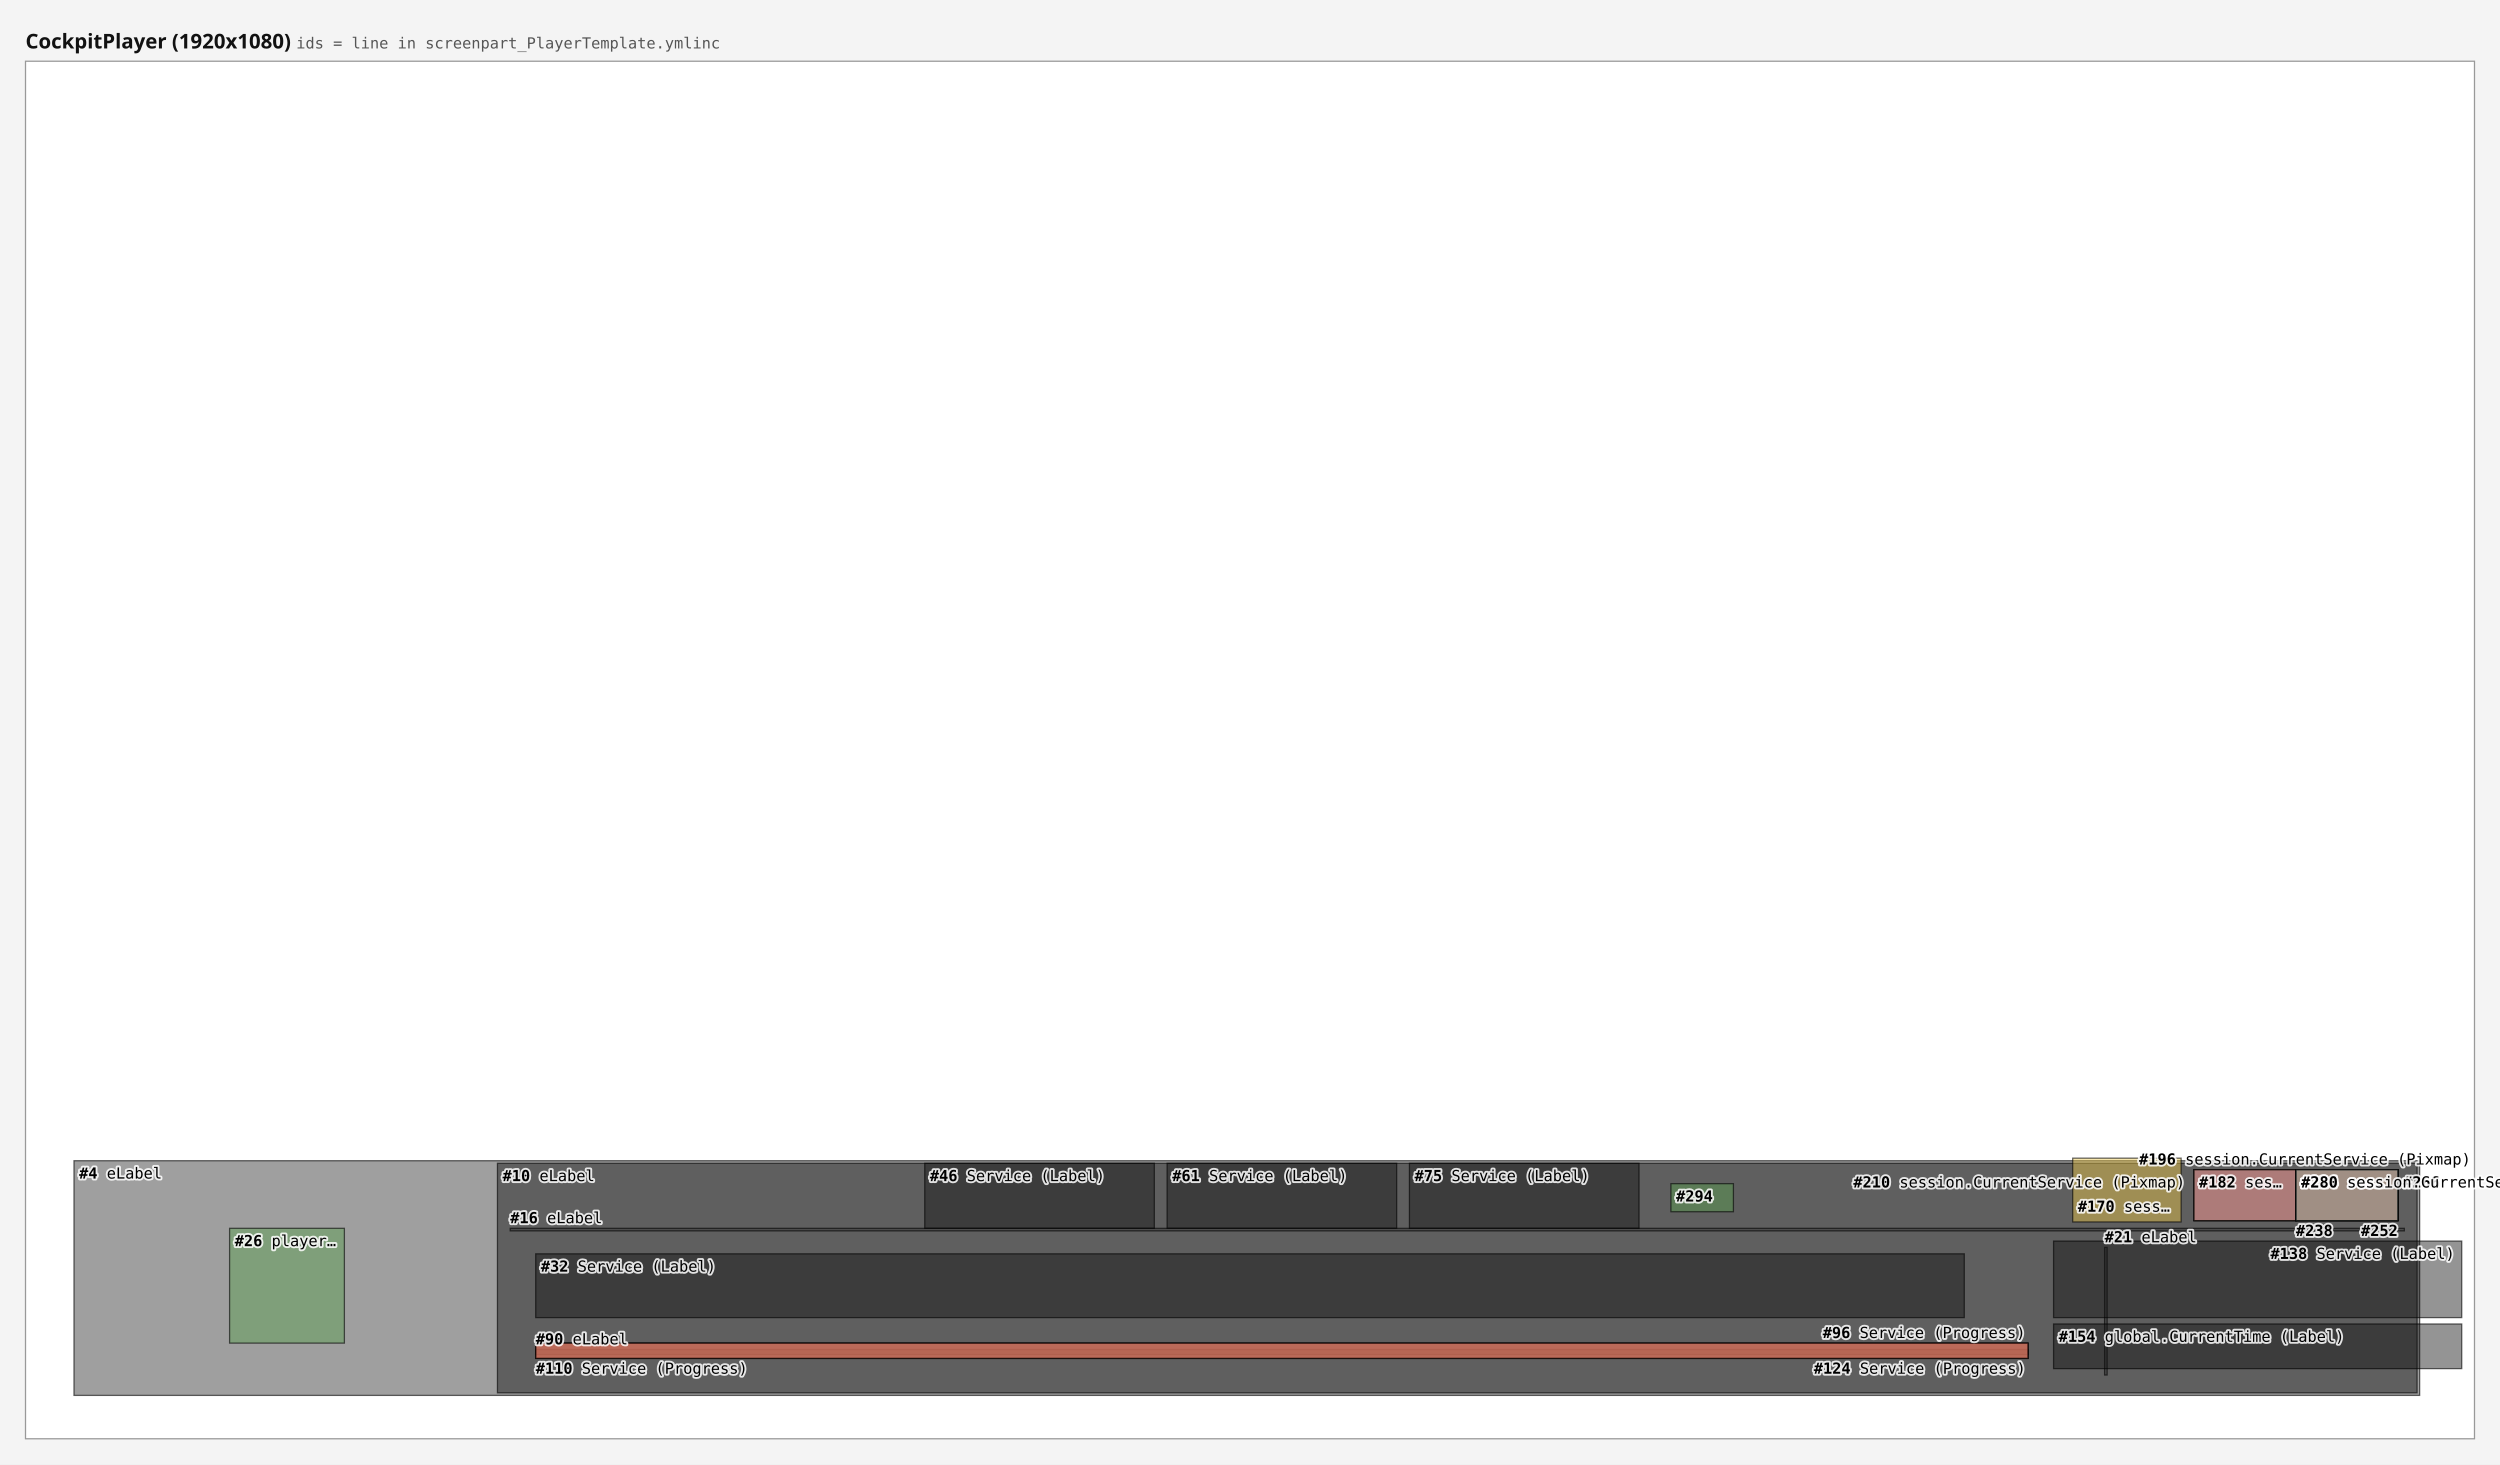
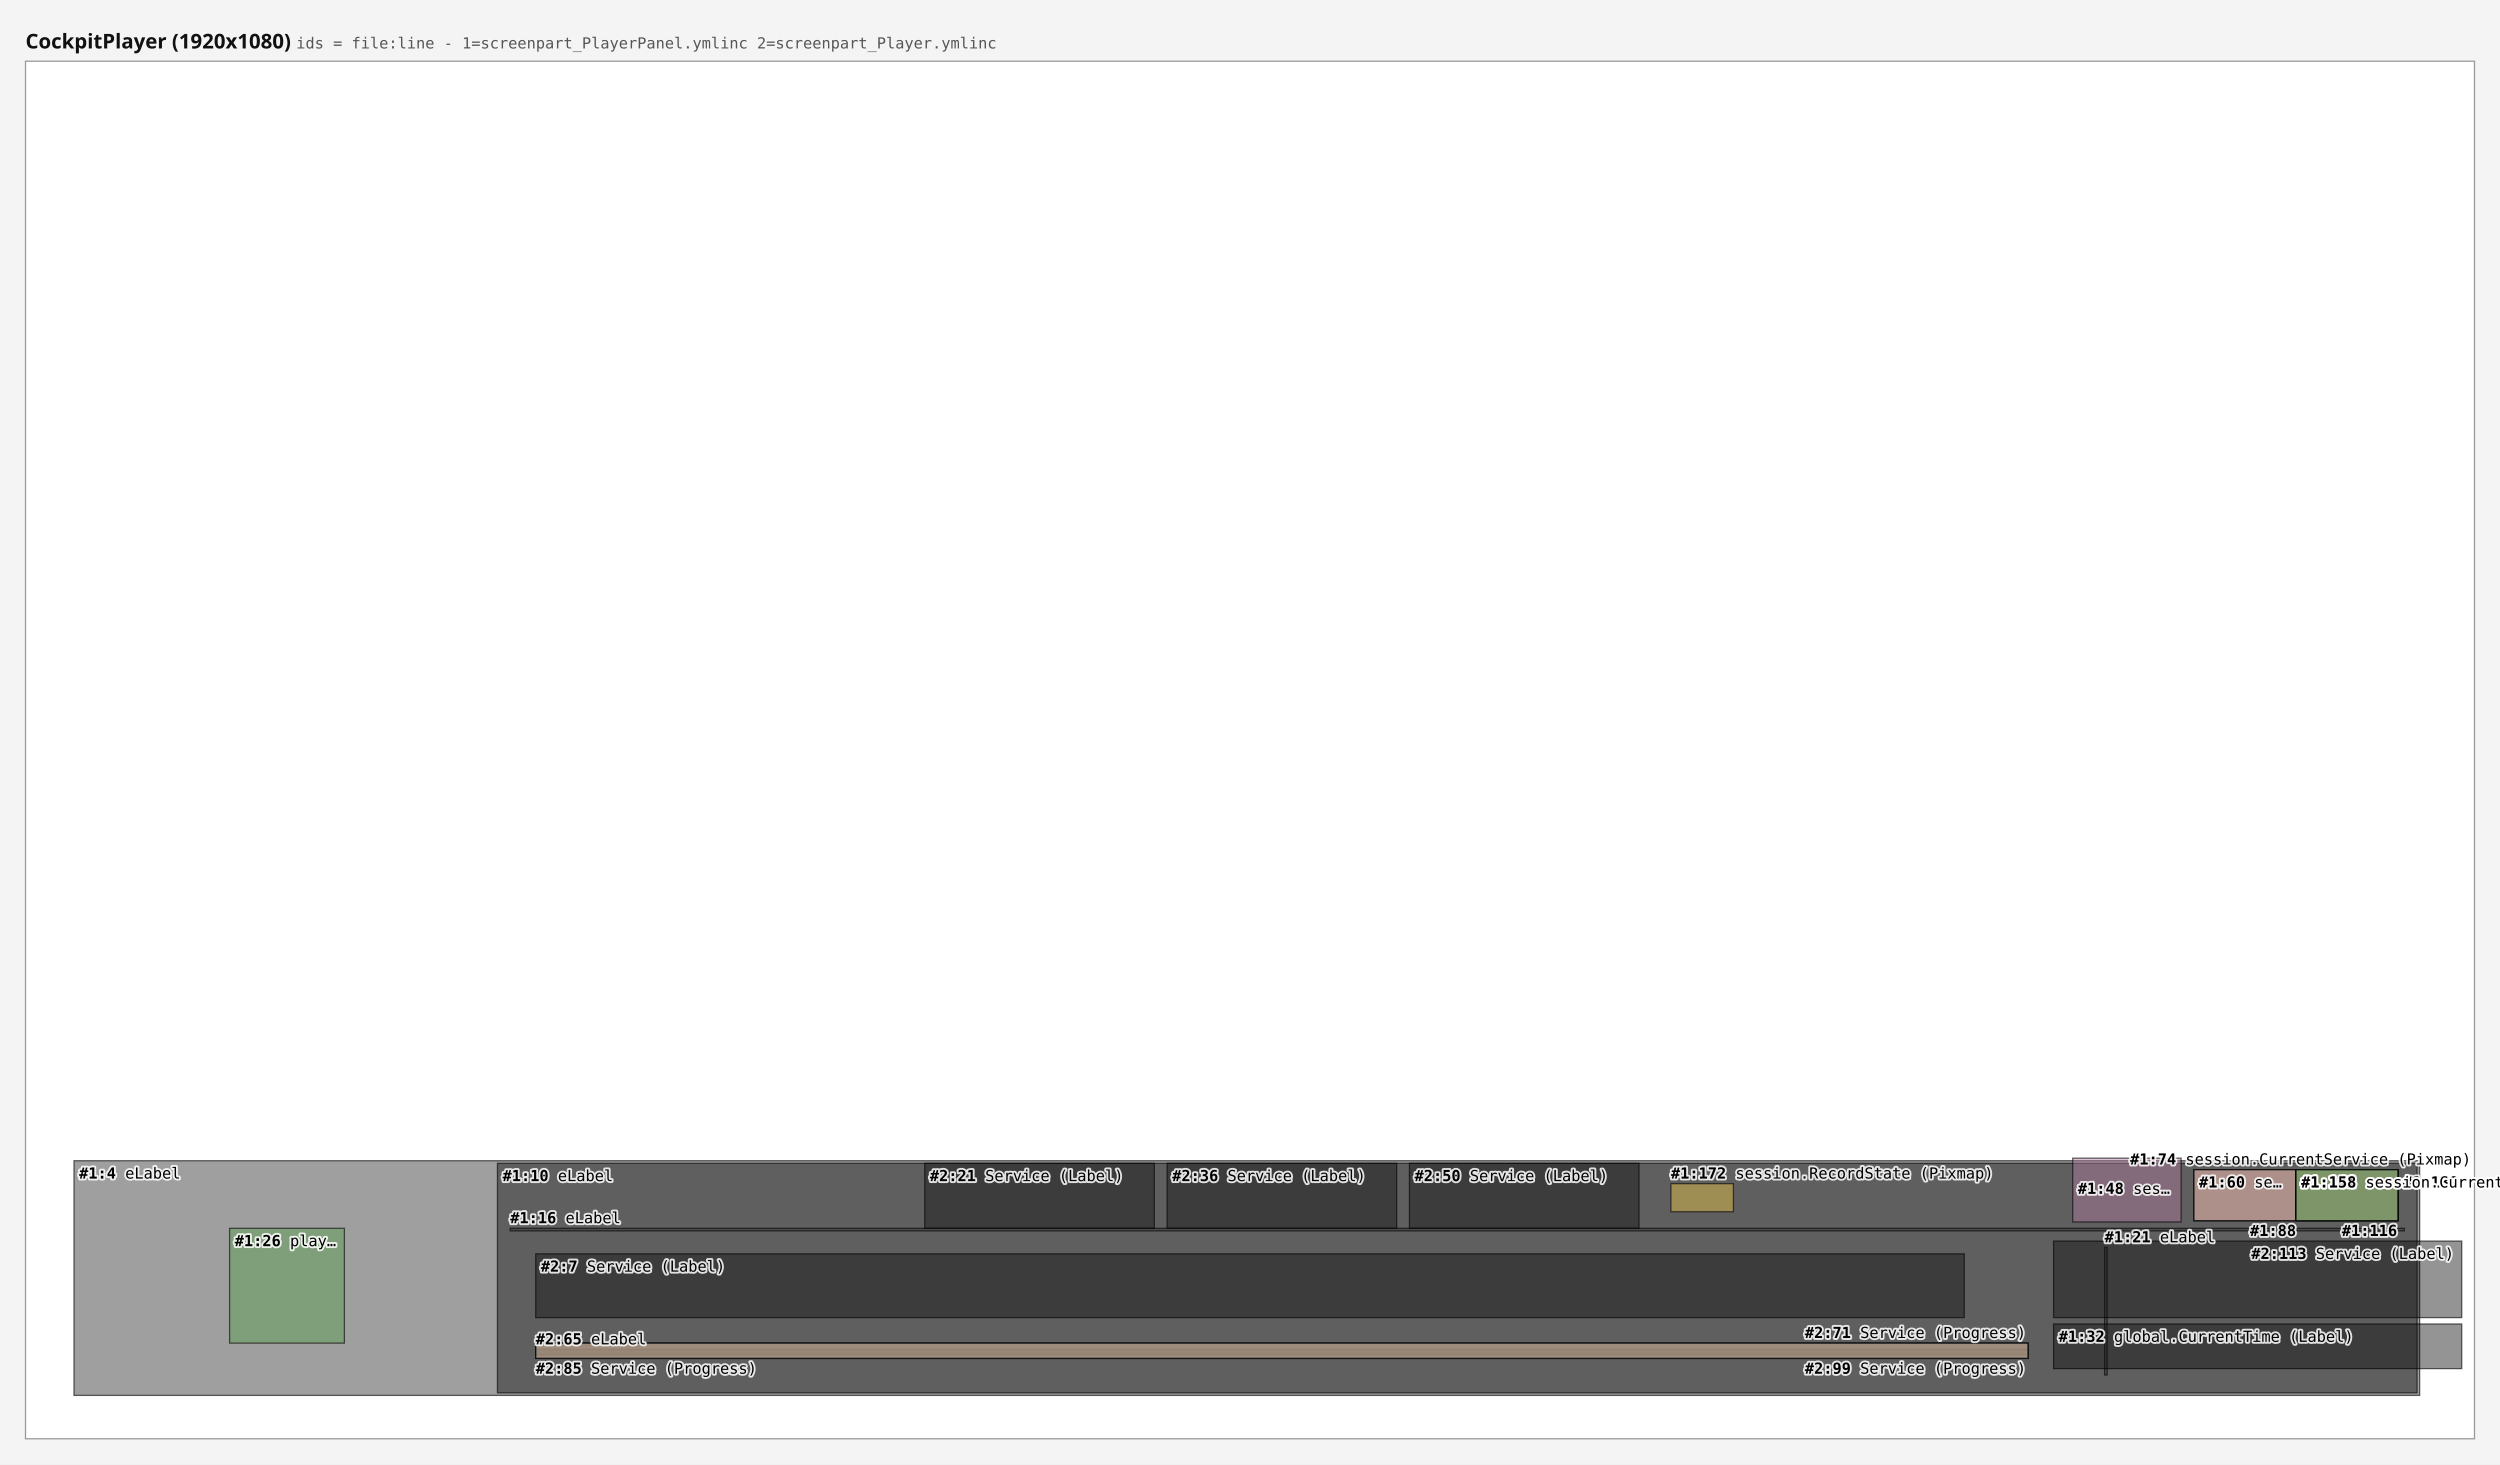
<svg xmlns="http://www.w3.org/2000/svg" width="1960" height="1148" viewBox="0 0 1960 1148">
  <rect x="0" y="0" width="1960" height="1148" fill="#f4f4f4" />
-   <text x="20" y="38" font-family="sans-serif" font-size="16" font-weight="bold" fill="#111111">CockpitPlayer (1920x1080) <tspan font-family="monospace" font-size="12" font-weight="normal" fill="#555555">ids = line in screenpart_PlayerTemplate.ymlinc</tspan>
+   <text x="20" y="38" font-family="sans-serif" font-size="16" font-weight="bold" fill="#111111">CockpitPlayer (1920x1080) <tspan font-family="monospace" font-size="12" font-weight="normal" fill="#555555">ids = file:line - 1=screenpart_PlayerPanel.ymlinc  2=screenpart_Player.ymlinc</tspan>
  </text>
  <g data-screen="0" transform="translate(20,48)">
    <rect x="0" y="0" width="1920" height="1080" fill="#ffffff" stroke="#999999" stroke-width="1" />
-     <rect data-ref="0:0" data-src="screenpart_PlayerTemplate.ymlinc:4" x="38" y="862" width="1839" height="184" fill="#2c2c2c" fill-opacity="0.45" stroke="#000000" stroke-opacity="0.6" stroke-width="1" />
-     <rect data-ref="0:1" data-src="screenpart_PlayerTemplate.ymlinc:10" x="370" y="864" width="1505" height="180" fill="#121212" fill-opacity="0.45" stroke="#000000" stroke-opacity="0.6" stroke-width="1" />
-     <rect data-ref="0:2" data-src="screenpart_PlayerTemplate.ymlinc:16" x="380" y="915" width="1485" height="2" fill="#363636" fill-opacity="0.45" stroke="#000000" stroke-opacity="0.6" stroke-width="1" />
-     <rect data-ref="0:3" data-src="screenpart_PlayerTemplate.ymlinc:21" x="1630" y="930" width="2" height="100" fill="#363636" fill-opacity="0.45" stroke="#000000" stroke-opacity="0.6" stroke-width="1" />
-     <rect data-ref="0:5" data-src="screenpart_PlayerTemplate.ymlinc:32" x="400" y="935" width="1120" height="50" fill="#121212" fill-opacity="0.45" stroke="#000000" stroke-opacity="0.6" stroke-width="1" />
-     <rect data-ref="0:6" data-src="screenpart_PlayerTemplate.ymlinc:46" x="705" y="864" width="180" height="51" fill="#121212" fill-opacity="0.45" stroke="#000000" stroke-opacity="0.6" stroke-width="1" />
-     <rect data-ref="0:7" data-src="screenpart_PlayerTemplate.ymlinc:61" x="895" y="864" width="180" height="51" fill="#121212" fill-opacity="0.45" stroke="#000000" stroke-opacity="0.6" stroke-width="1" />
-     <rect data-ref="0:8" data-src="screenpart_PlayerTemplate.ymlinc:75" x="1085" y="864" width="180" height="51" fill="#121212" fill-opacity="0.45" stroke="#000000" stroke-opacity="0.6" stroke-width="1" />
-     <rect data-ref="0:9" data-src="screenpart_PlayerTemplate.ymlinc:90" x="400" y="1010" width="1170" height="4" fill="#232323" fill-opacity="0.45" stroke="#000000" stroke-opacity="0.6" stroke-width="1" />
-     <rect data-ref="0:10" data-src="screenpart_PlayerTemplate.ymlinc:96" x="400" y="1005" width="1170" height="12" fill="#4e79a7" fill-opacity="0.45" stroke="#000000" stroke-opacity="0.6" stroke-width="1" />
-     <rect data-ref="0:16" data-src="screenpart_PlayerTemplate.ymlinc:182" x="1700" y="869" width="80" height="40" fill="#b07aa1" fill-opacity="0.45" stroke="#000000" stroke-opacity="0.6" stroke-width="1" />
-     <rect data-ref="0:17" data-src="screenpart_PlayerTemplate.ymlinc:196" x="1700" y="869" width="80" height="40" fill="#ff9da7" fill-opacity="0.45" stroke="#000000" stroke-opacity="0.6" stroke-width="1" />
-     <rect data-ref="0:18" data-src="screenpart_PlayerTemplate.ymlinc:210" x="1700" y="869" width="80" height="40" fill="#9c755f" fill-opacity="0.45" stroke="#000000" stroke-opacity="0.6" stroke-width="1" />
-     <rect data-ref="0:19" data-src="screenpart_PlayerTemplate.ymlinc:224" x="1780" y="869" width="80" height="40" fill="#bab0ac" fill-opacity="0.45" stroke="#000000" stroke-opacity="0.6" stroke-width="1" />
-     <rect data-ref="0:20" data-src="screenpart_PlayerTemplate.ymlinc:238" x="1780" y="869" width="80" height="40" fill="#4e79a7" fill-opacity="0.45" stroke="#000000" stroke-opacity="0.6" stroke-width="1" />
-     <rect data-ref="0:21" data-src="screenpart_PlayerTemplate.ymlinc:252" x="1780" y="869" width="80" height="40" fill="#f28e2b" fill-opacity="0.45" stroke="#000000" stroke-opacity="0.6" stroke-width="1" />
-     <rect data-ref="0:22" data-src="screenpart_PlayerTemplate.ymlinc:266" x="1780" y="869" width="80" height="40" fill="#e15759" fill-opacity="0.45" stroke="#000000" stroke-opacity="0.6" stroke-width="1" />
-     <rect data-ref="0:23" data-src="screenpart_PlayerTemplate.ymlinc:280" x="1780" y="869" width="80" height="40" fill="#76b7b2" fill-opacity="0.45" stroke="#000000" stroke-opacity="0.6" stroke-width="1" />
-     <rect data-ref="0:24" data-src="screenpart_PlayerTemplate.ymlinc:294" x="1290" y="880" width="49" height="22" fill="#59a14f" fill-opacity="0.45" stroke="#000000" stroke-opacity="0.6" stroke-width="1" />
-     <rect data-ref="0:4" data-src="screenpart_PlayerTemplate.ymlinc:26" x="160" y="915" width="90" height="90" fill="#59a14f" fill-opacity="0.45" stroke="#000000" stroke-opacity="0.6" stroke-width="1" />
-     <rect data-ref="0:11" data-src="screenpart_PlayerTemplate.ymlinc:110" x="400" y="1005" width="1170" height="12" fill="#f28e2b" fill-opacity="0.45" stroke="#000000" stroke-opacity="0.6" stroke-width="1" />
-     <rect data-ref="0:12" data-src="screenpart_PlayerTemplate.ymlinc:124" x="400" y="1005" width="1170" height="12" fill="#e15759" fill-opacity="0.45" stroke="#000000" stroke-opacity="0.6" stroke-width="1" />
-     <rect data-ref="0:15" data-src="screenpart_PlayerTemplate.ymlinc:170" x="1605" y="860" width="85" height="50" fill="#edc948" fill-opacity="0.45" stroke="#000000" stroke-opacity="0.6" stroke-width="1" />
-     <rect data-ref="0:13" data-src="screenpart_PlayerTemplate.ymlinc:138" x="1590" y="925" width="320" height="60" fill="#121212" fill-opacity="0.45" stroke="#000000" stroke-opacity="0.6" stroke-width="1" />
-     <rect data-ref="0:14" data-src="screenpart_PlayerTemplate.ymlinc:154" x="1590" y="990" width="320" height="35" fill="#121212" fill-opacity="0.45" stroke="#000000" stroke-opacity="0.6" stroke-width="1" />
+     <rect data-ref="0:0" data-src="screenpart_PlayerPanel.ymlinc:4" x="38" y="862" width="1839" height="184" fill="#2c2c2c" fill-opacity="0.45" stroke="#000000" stroke-opacity="0.6" stroke-width="1" />
+     <rect data-ref="0:1" data-src="screenpart_PlayerPanel.ymlinc:10" x="370" y="864" width="1505" height="180" fill="#121212" fill-opacity="0.45" stroke="#000000" stroke-opacity="0.6" stroke-width="1" />
+     <rect data-ref="0:2" data-src="screenpart_PlayerPanel.ymlinc:16" x="380" y="915" width="1485" height="2" fill="#363636" fill-opacity="0.45" stroke="#000000" stroke-opacity="0.6" stroke-width="1" />
+     <rect data-ref="0:3" data-src="screenpart_PlayerPanel.ymlinc:21" x="1630" y="930" width="2" height="100" fill="#363636" fill-opacity="0.45" stroke="#000000" stroke-opacity="0.6" stroke-width="1" />
+     <rect data-ref="0:16" data-src="screenpart_Player.ymlinc:7" x="400" y="935" width="1120" height="50" fill="#121212" fill-opacity="0.45" stroke="#000000" stroke-opacity="0.6" stroke-width="1" />
+     <rect data-ref="0:17" data-src="screenpart_Player.ymlinc:21" x="705" y="864" width="180" height="51" fill="#121212" fill-opacity="0.45" stroke="#000000" stroke-opacity="0.6" stroke-width="1" />
+     <rect data-ref="0:18" data-src="screenpart_Player.ymlinc:36" x="895" y="864" width="180" height="51" fill="#121212" fill-opacity="0.45" stroke="#000000" stroke-opacity="0.6" stroke-width="1" />
+     <rect data-ref="0:19" data-src="screenpart_Player.ymlinc:50" x="1085" y="864" width="180" height="51" fill="#121212" fill-opacity="0.45" stroke="#000000" stroke-opacity="0.6" stroke-width="1" />
+     <rect data-ref="0:20" data-src="screenpart_Player.ymlinc:65" x="400" y="1010" width="1170" height="4" fill="#232323" fill-opacity="0.45" stroke="#000000" stroke-opacity="0.6" stroke-width="1" />
+     <rect data-ref="0:7" data-src="screenpart_PlayerPanel.ymlinc:60" x="1700" y="869" width="80" height="40" fill="#ff9da7" fill-opacity="0.45" stroke="#000000" stroke-opacity="0.6" stroke-width="1" />
+     <rect data-ref="0:8" data-src="screenpart_PlayerPanel.ymlinc:74" x="1700" y="869" width="80" height="40" fill="#9c755f" fill-opacity="0.45" stroke="#000000" stroke-opacity="0.6" stroke-width="1" />
+     <rect data-ref="0:9" data-src="screenpart_PlayerPanel.ymlinc:88" x="1700" y="869" width="80" height="40" fill="#bab0ac" fill-opacity="0.45" stroke="#000000" stroke-opacity="0.6" stroke-width="1" />
+     <rect data-ref="0:10" data-src="screenpart_PlayerPanel.ymlinc:102" x="1780" y="869" width="80" height="40" fill="#4e79a7" fill-opacity="0.45" stroke="#000000" stroke-opacity="0.6" stroke-width="1" />
+     <rect data-ref="0:11" data-src="screenpart_PlayerPanel.ymlinc:116" x="1780" y="869" width="80" height="40" fill="#f28e2b" fill-opacity="0.45" stroke="#000000" stroke-opacity="0.6" stroke-width="1" />
+     <rect data-ref="0:12" data-src="screenpart_PlayerPanel.ymlinc:130" x="1780" y="869" width="80" height="40" fill="#e15759" fill-opacity="0.45" stroke="#000000" stroke-opacity="0.6" stroke-width="1" />
+     <rect data-ref="0:13" data-src="screenpart_PlayerPanel.ymlinc:144" x="1780" y="869" width="80" height="40" fill="#76b7b2" fill-opacity="0.45" stroke="#000000" stroke-opacity="0.6" stroke-width="1" />
+     <rect data-ref="0:14" data-src="screenpart_PlayerPanel.ymlinc:158" x="1780" y="869" width="80" height="40" fill="#59a14f" fill-opacity="0.45" stroke="#000000" stroke-opacity="0.6" stroke-width="1" />
+     <rect data-ref="0:15" data-src="screenpart_PlayerPanel.ymlinc:172" x="1290" y="880" width="49" height="22" fill="#edc948" fill-opacity="0.45" stroke="#000000" stroke-opacity="0.6" stroke-width="1" />
+     <rect data-ref="0:21" data-src="screenpart_Player.ymlinc:71" x="400" y="1005" width="1170" height="12" fill="#f28e2b" fill-opacity="0.45" stroke="#000000" stroke-opacity="0.6" stroke-width="1" />
+     <rect data-ref="0:4" data-src="screenpart_PlayerPanel.ymlinc:26" x="160" y="915" width="90" height="90" fill="#59a14f" fill-opacity="0.45" stroke="#000000" stroke-opacity="0.6" stroke-width="1" />
+     <rect data-ref="0:22" data-src="screenpart_Player.ymlinc:85" x="400" y="1005" width="1170" height="12" fill="#e15759" fill-opacity="0.45" stroke="#000000" stroke-opacity="0.6" stroke-width="1" />
+     <rect data-ref="0:23" data-src="screenpart_Player.ymlinc:99" x="400" y="1005" width="1170" height="12" fill="#76b7b2" fill-opacity="0.45" stroke="#000000" stroke-opacity="0.6" stroke-width="1" />
+     <rect data-ref="0:6" data-src="screenpart_PlayerPanel.ymlinc:48" x="1605" y="860" width="85" height="50" fill="#b07aa1" fill-opacity="0.45" stroke="#000000" stroke-opacity="0.6" stroke-width="1" />
+     <rect data-ref="0:5" data-src="screenpart_PlayerPanel.ymlinc:32" x="1590" y="990" width="320" height="35" fill="#121212" fill-opacity="0.45" stroke="#000000" stroke-opacity="0.6" stroke-width="1" />
+     <rect data-ref="0:24" data-src="screenpart_Player.ymlinc:113" x="1590" y="925" width="320" height="60" fill="#121212" fill-opacity="0.45" stroke="#000000" stroke-opacity="0.6" stroke-width="1" />
    <g pointer-events="none" font-family="monospace" font-size="12" fill="#000000" stroke="#ffffff" stroke-width="3" stroke-opacity="0.85" stroke-linejoin="round" paint-order="stroke">
      <text x="42" y="876">
-         <tspan font-weight="bold">#4</tspan> eLabel</text>
+         <tspan font-weight="bold">#1:4</tspan> eLabel</text>
      <text x="374" y="878">
-         <tspan font-weight="bold">#10</tspan> eLabel</text>
+         <tspan font-weight="bold">#1:10</tspan> eLabel</text>
      <text x="380" y="911">
-         <tspan font-weight="bold">#16</tspan> eLabel</text>
+         <tspan font-weight="bold">#1:16</tspan> eLabel</text>
      <text x="1630" y="926">
-         <tspan font-weight="bold">#21</tspan> eLabel</text>
+         <tspan font-weight="bold">#1:21</tspan> eLabel</text>
      <text x="404" y="949">
-         <tspan font-weight="bold">#32</tspan> Service (Label)</text>
+         <tspan font-weight="bold">#2:7</tspan> Service (Label)</text>
      <text x="709" y="878">
-         <tspan font-weight="bold">#46</tspan> Service (Label)</text>
+         <tspan font-weight="bold">#2:21</tspan> Service (Label)</text>
      <text x="899" y="878">
-         <tspan font-weight="bold">#61</tspan> Service (Label)</text>
+         <tspan font-weight="bold">#2:36</tspan> Service (Label)</text>
      <text x="1089" y="878">
-         <tspan font-weight="bold">#75</tspan> Service (Label)</text>
+         <tspan font-weight="bold">#2:50</tspan> Service (Label)</text>
      <text x="400" y="1006">
-         <tspan font-weight="bold">#90</tspan> eLabel</text>
-       <text x="1409" y="1001">
-         <tspan font-weight="bold">#96</tspan> Service (Progress)</text>
+         <tspan font-weight="bold">#2:65</tspan> eLabel</text>
      <text x="1704" y="883">
-         <tspan font-weight="bold">#182</tspan> ses…</text>
-       <text x="1657" y="865">
-         <tspan font-weight="bold">#196</tspan> session.CurrentService (Pixmap)</text>
-       <text x="1433" y="883">
-         <tspan font-weight="bold">#210</tspan> session.CurrentService (Pixmap)</text>
+         <tspan font-weight="bold">#1:60</tspan> se…</text>
+       <text x="1650" y="865">
+         <tspan font-weight="bold">#1:74</tspan> session.CurrentService (Pixmap)</text>
+       <text x="1744" y="921">
+         <tspan font-weight="bold">#1:88</tspan>
+       </text>
      <text x="1784" y="883">
-         <tspan font-weight="bold">#224</tspan> ses…</text>
-       <text x="1780" y="921">
-         <tspan font-weight="bold">#238</tspan>
+         <tspan font-weight="bold">#1:102</tspan>
      </text>
-       <text x="1831" y="921">
-         <tspan font-weight="bold">#252</tspan>
+       <text x="1816" y="921">
+         <tspan font-weight="bold">#1:116</tspan>
      </text>
      <text x="1864" y="883">
-         <tspan font-weight="bold">#266</tspan>
+         <tspan font-weight="bold">#1:130</tspan>
      </text>
      <text x="1784" y="883">
-         <tspan font-weight="bold">#280</tspan> session.CurrentService (Pixmap)</text>
-       <text x="1294" y="894">
-         <tspan font-weight="bold">#294</tspan>
-       </text>
+         <tspan font-weight="bold">#1:144</tspan> session.CurrentService (Pixmap)</text>
+       <text x="1784" y="883">
+         <tspan font-weight="bold">#1:158</tspan> session.CurrentService (Pixmap)</text>
+       <text x="1290" y="876">
+         <tspan font-weight="bold">#1:172</tspan> session.RecordState (Pixmap)</text>
+       <text x="1395" y="1001">
+         <tspan font-weight="bold">#2:71</tspan> Service (Progress)</text>
      <text x="164" y="929">
-         <tspan font-weight="bold">#26</tspan> player…</text>
+         <tspan font-weight="bold">#1:26</tspan> play…</text>
      <text x="400" y="1029">
-         <tspan font-weight="bold">#110</tspan> Service (Progress)</text>
-       <text x="1402" y="1029">
-         <tspan font-weight="bold">#124</tspan> Service (Progress)</text>
-       <text x="1609" y="902">
-         <tspan font-weight="bold">#170</tspan> sess…</text>
-       <text x="1760" y="939">
-         <tspan font-weight="bold">#138</tspan> Service (Label)</text>
+         <tspan font-weight="bold">#2:85</tspan> Service (Progress)</text>
+       <text x="1395" y="1029">
+         <tspan font-weight="bold">#2:99</tspan> Service (Progress)</text>
+       <text x="1609" y="888">
+         <tspan font-weight="bold">#1:48</tspan> ses…</text>
      <text x="1594" y="1004">
-         <tspan font-weight="bold">#154</tspan> global.CurrentTime (Label)</text>
+         <tspan font-weight="bold">#1:32</tspan> global.CurrentTime (Label)</text>
+       <text x="1745" y="939">
+         <tspan font-weight="bold">#2:113</tspan> Service (Label)</text>
    </g>
  </g>
</svg>
